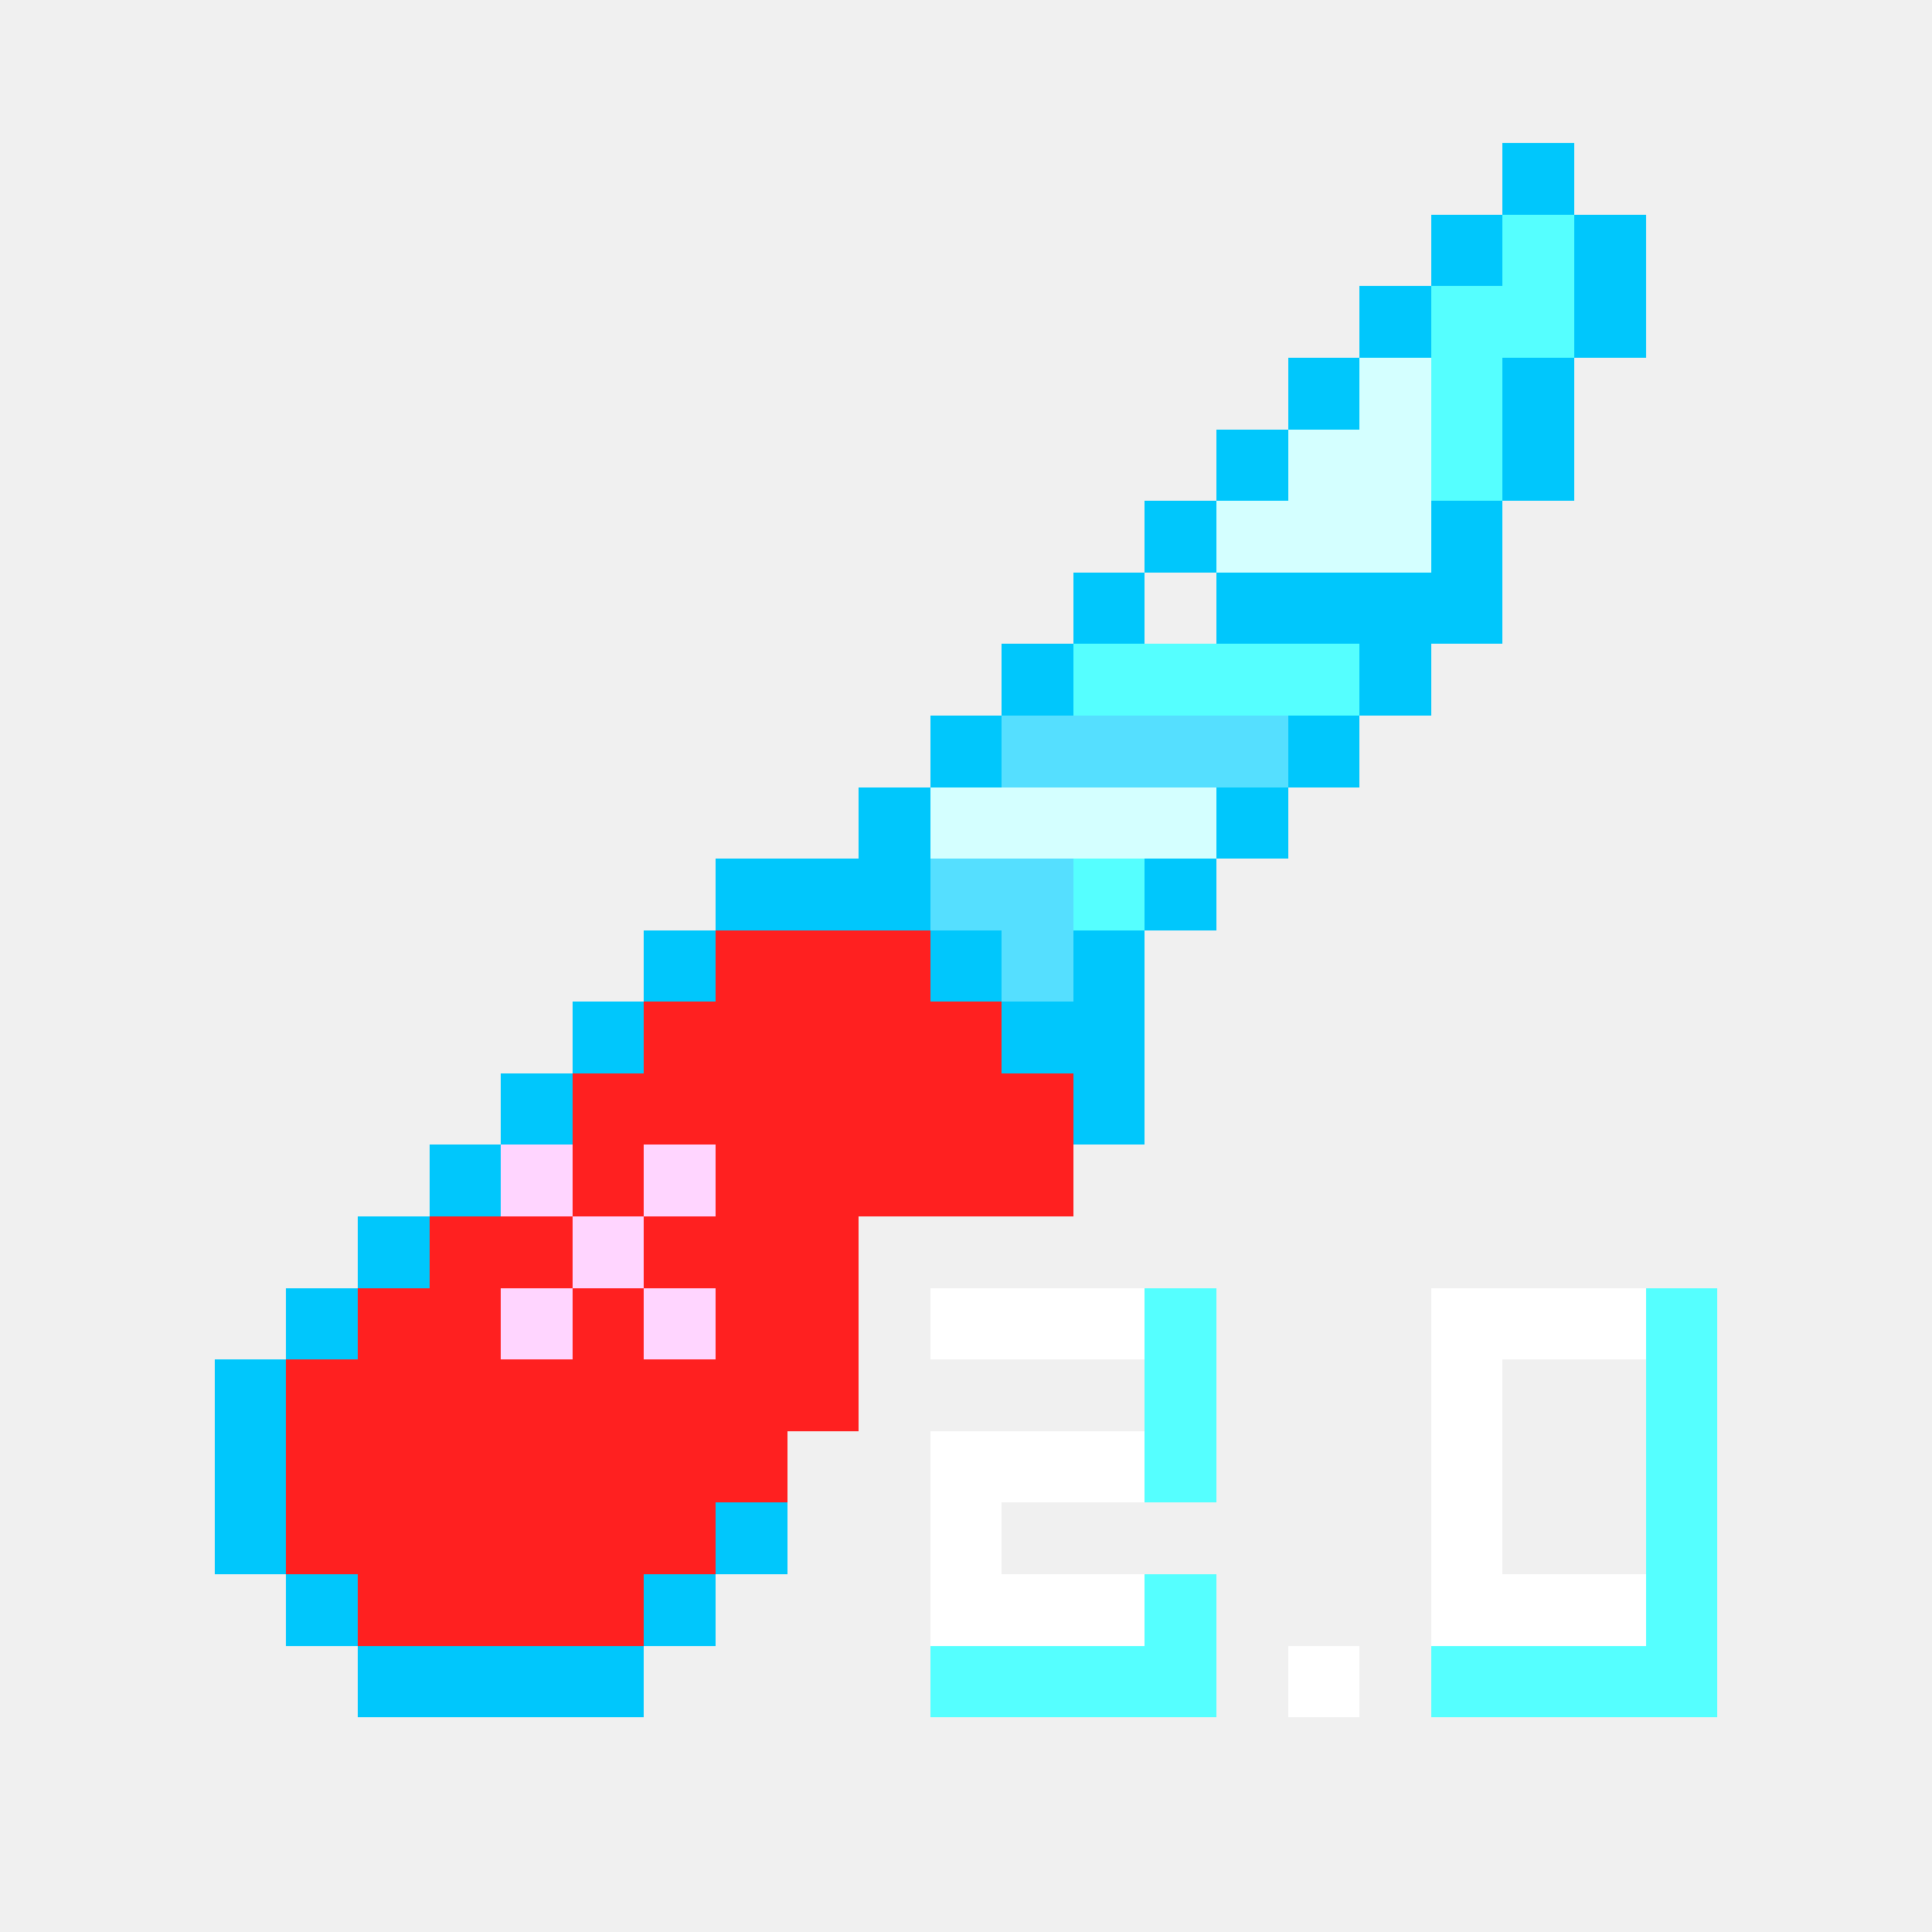
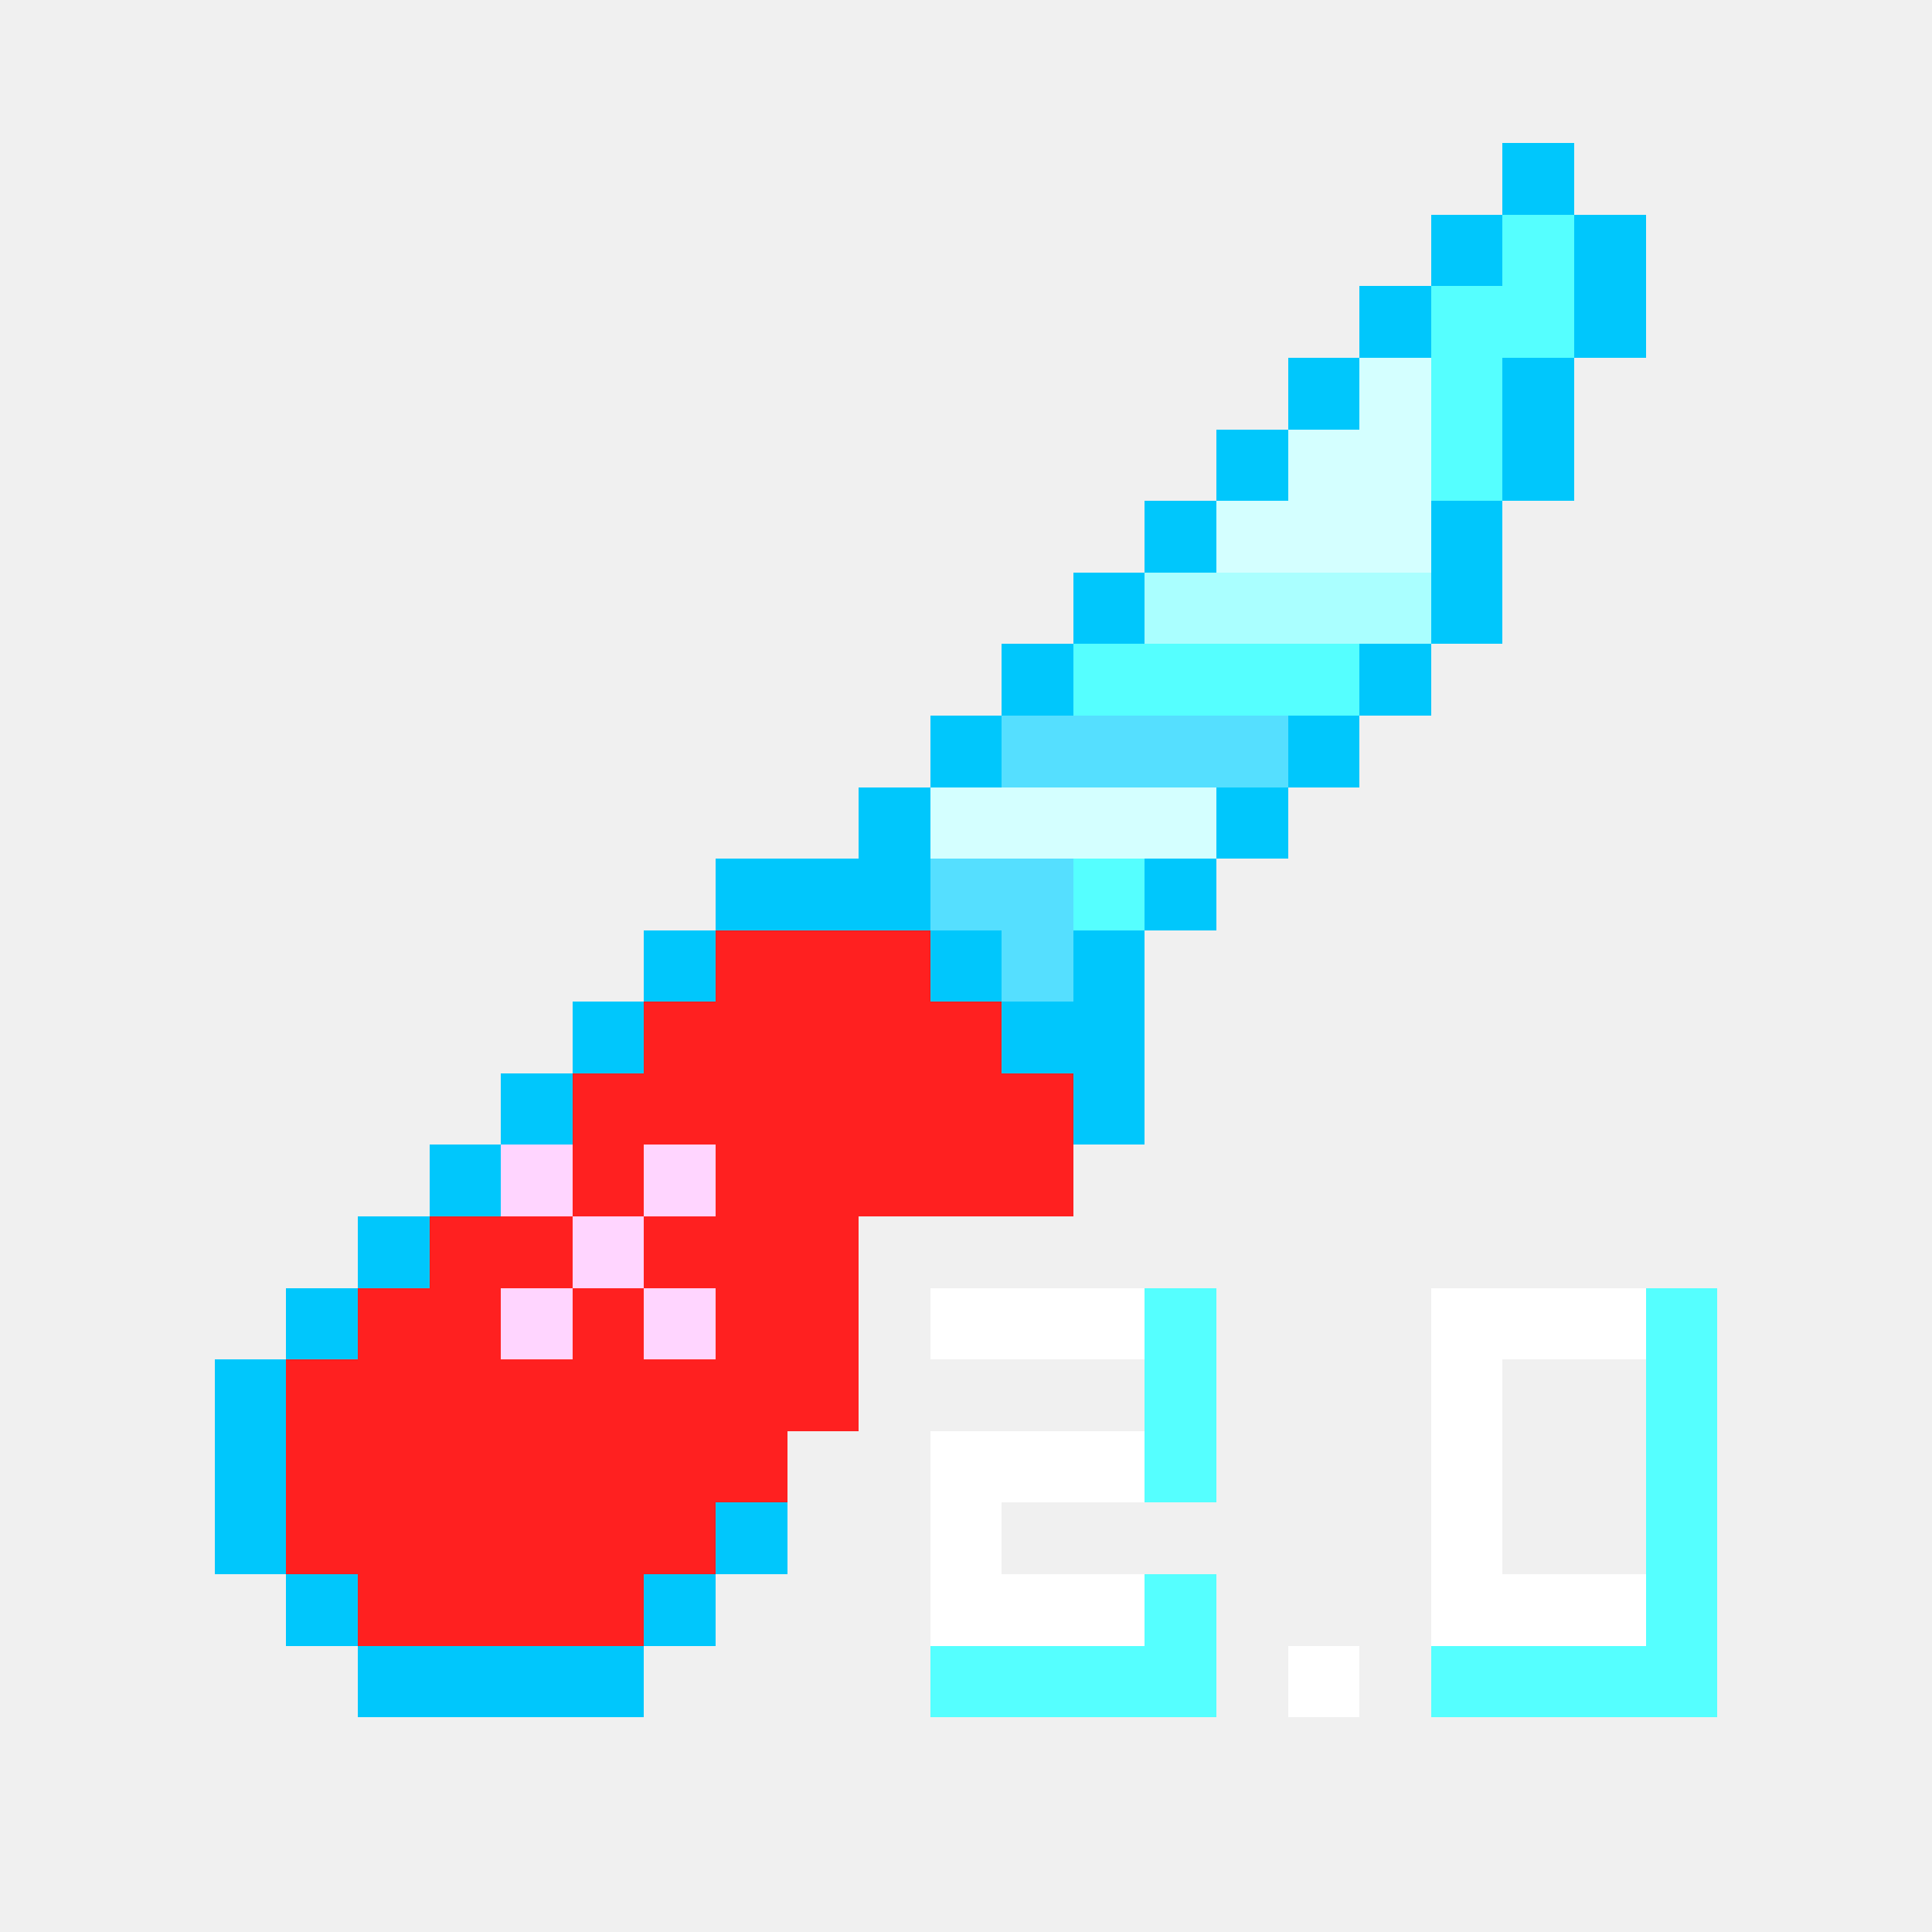
<svg xmlns="http://www.w3.org/2000/svg" viewBox="0 0 27 27" width="32" height="32" fill="#00c7fc" fill-rule="evenodd" shape-rendering="crispEdges" aria-hidden="true">
  <path d="M20 5L22 5L22 3L21 3L21 4L20 4ZM20 5L19 5L19 6L18 6L18 7L17 7L17 8L20 8ZM20 9L20 10L19 10L19 11L18 11L18 12L17 12L17 13L16 13L16 16L15 16L15 15L14 15L14 14L13 14L13 13L10 13L10 14L9 14L9 15L8 15L8 16L7 16L7 17L6 17L6 18L5 18L5 19L4 19L4 22L5 22L5 23L7 23L7 22L8 22L8 21L9 21L9 20L10 20L10 19L11 19L11 20L10 20L10 21L11 21L11 22L10 22L10 23L9 23L9 24L5 24L5 23L4 23L4 22L3 22L3 19L4 19L4 18L5 18L5 17L6 17L6 16L7 16L7 15L8 15L8 14L9 14L9 13L10 13L10 12L12 12L12 11L13 11L13 10L14 10L14 9L15 9L15 8L16 8L16 7L17 7L17 6L18 6L18 5L19 5L19 4L20 4L20 3L21 3L21 2L22 2L22 3L23 3L23 5L22 5L22 7L21 7L21 9ZM17 8L16 8L16 9L17 9ZM10 21L9 21L9 22L10 22ZM18 11L18 10L17 10L17 11ZM15 9L15 10L16 10L16 9ZM13 11L13 12L17 12L17 11ZM9 22L8 22L8 23L9 23ZM15 13L14 13L14 14L15 14Z" />
  <path fill="#ff2020" d="M6 18L7 18L7 17L8 17L8 16L9 16L9 15L10 15L10 14L11 14L11 13L13 13L13 16L12 16L12 17L11 17L11 18L9 18L9 20L8 20L8 21L7 21L7 22L4 22L4 20L5 20L5 19L6 19ZM7 18L7 19L8 19L8 18ZM8 17L8 18L9 18L9 17ZM9 17L10 17L10 16L9 16Z" />
  <path fill="#ff2020" d="M13 14L14 14L14 16L15 16L15 17L14 17L14 16L13 16L13 17L12 17L12 18L11 18L11 19L12 19L12 20L11 20L11 21L10 21L10 22L9 22L9 23L8 23L8 22L7 22L7 23L5 23L5 22L7 22L7 21L8 21L8 20L9 20L9 19L10 19L10 18L11 18L11 17L12 17L12 16L13 16ZM10 19L10 20L11 20L11 19ZM10 20L9 20L9 21L10 21ZM9 21L8 21L8 22L9 22Z" />
  <path fill="#ff2020" d="M13 16L14 16L14 15L15 15L15 16L14 16L14 17L13 17ZM7 22L8 22L8 21L9 21L9 20L10 20L10 19L11 19L11 18L12 18L12 19L11 19L11 20L10 20L10 21L9 21L9 22L8 22L8 23L7 23Z" />
  <path fill="#ff2020" d="M4 19L5 19L5 18L6 18L6 17L7 17L7 18L6 18L6 19L5 19L5 20L4 20ZM10 13L11 13L11 14L10 14L10 15L9 15L9 16L8 16L8 15L9 15L9 14L10 14Z" />
  <path fill="#ffffff" d="M18 23L19 23L19 24L18 24ZM21 22L23 22L23 23L20 23L20 18L23 18L23 19L21 19ZM14 22L16 22L16 23L13 23L13 20L16 20L16 21L14 21ZM16 18L16 19L13 19L13 18Z" />
  <path fill="#ffd5ff" d="M9 16L10 16L10 17L9 17L9 18L10 18L10 19L9 19L9 18L8 18L8 19L7 19L7 18L8 18L8 17L7 17L7 16L8 16L8 17L9 17Z" />
  <path fill="#55ffff" d="M21 5L21 7L20 7L20 4L21 4L21 3L22 3L22 5ZM17 21L16 21L16 18L17 18ZM20 23L23 23L23 18L24 18L24 24L20 24ZM19 9L19 10L15 10L15 9ZM13 23L16 23L16 22L17 22L17 24L13 24ZM15 12L16 12L16 13L15 13Z" />
  <path fill="#d4ffff" d="M17 11L17 12L13 12L13 11ZM17 7L18 7L18 6L19 6L19 5L20 5L20 8L17 8Z" />
  <path fill="#55dfff" d="M18 10L18 11L14 11L14 10ZM15 14L14 14L14 13L13 13L13 12L15 12Z" />
+   <path fill="#aaffff" d="M16 8L20 8L20 9L16 9Z" />
</svg>
